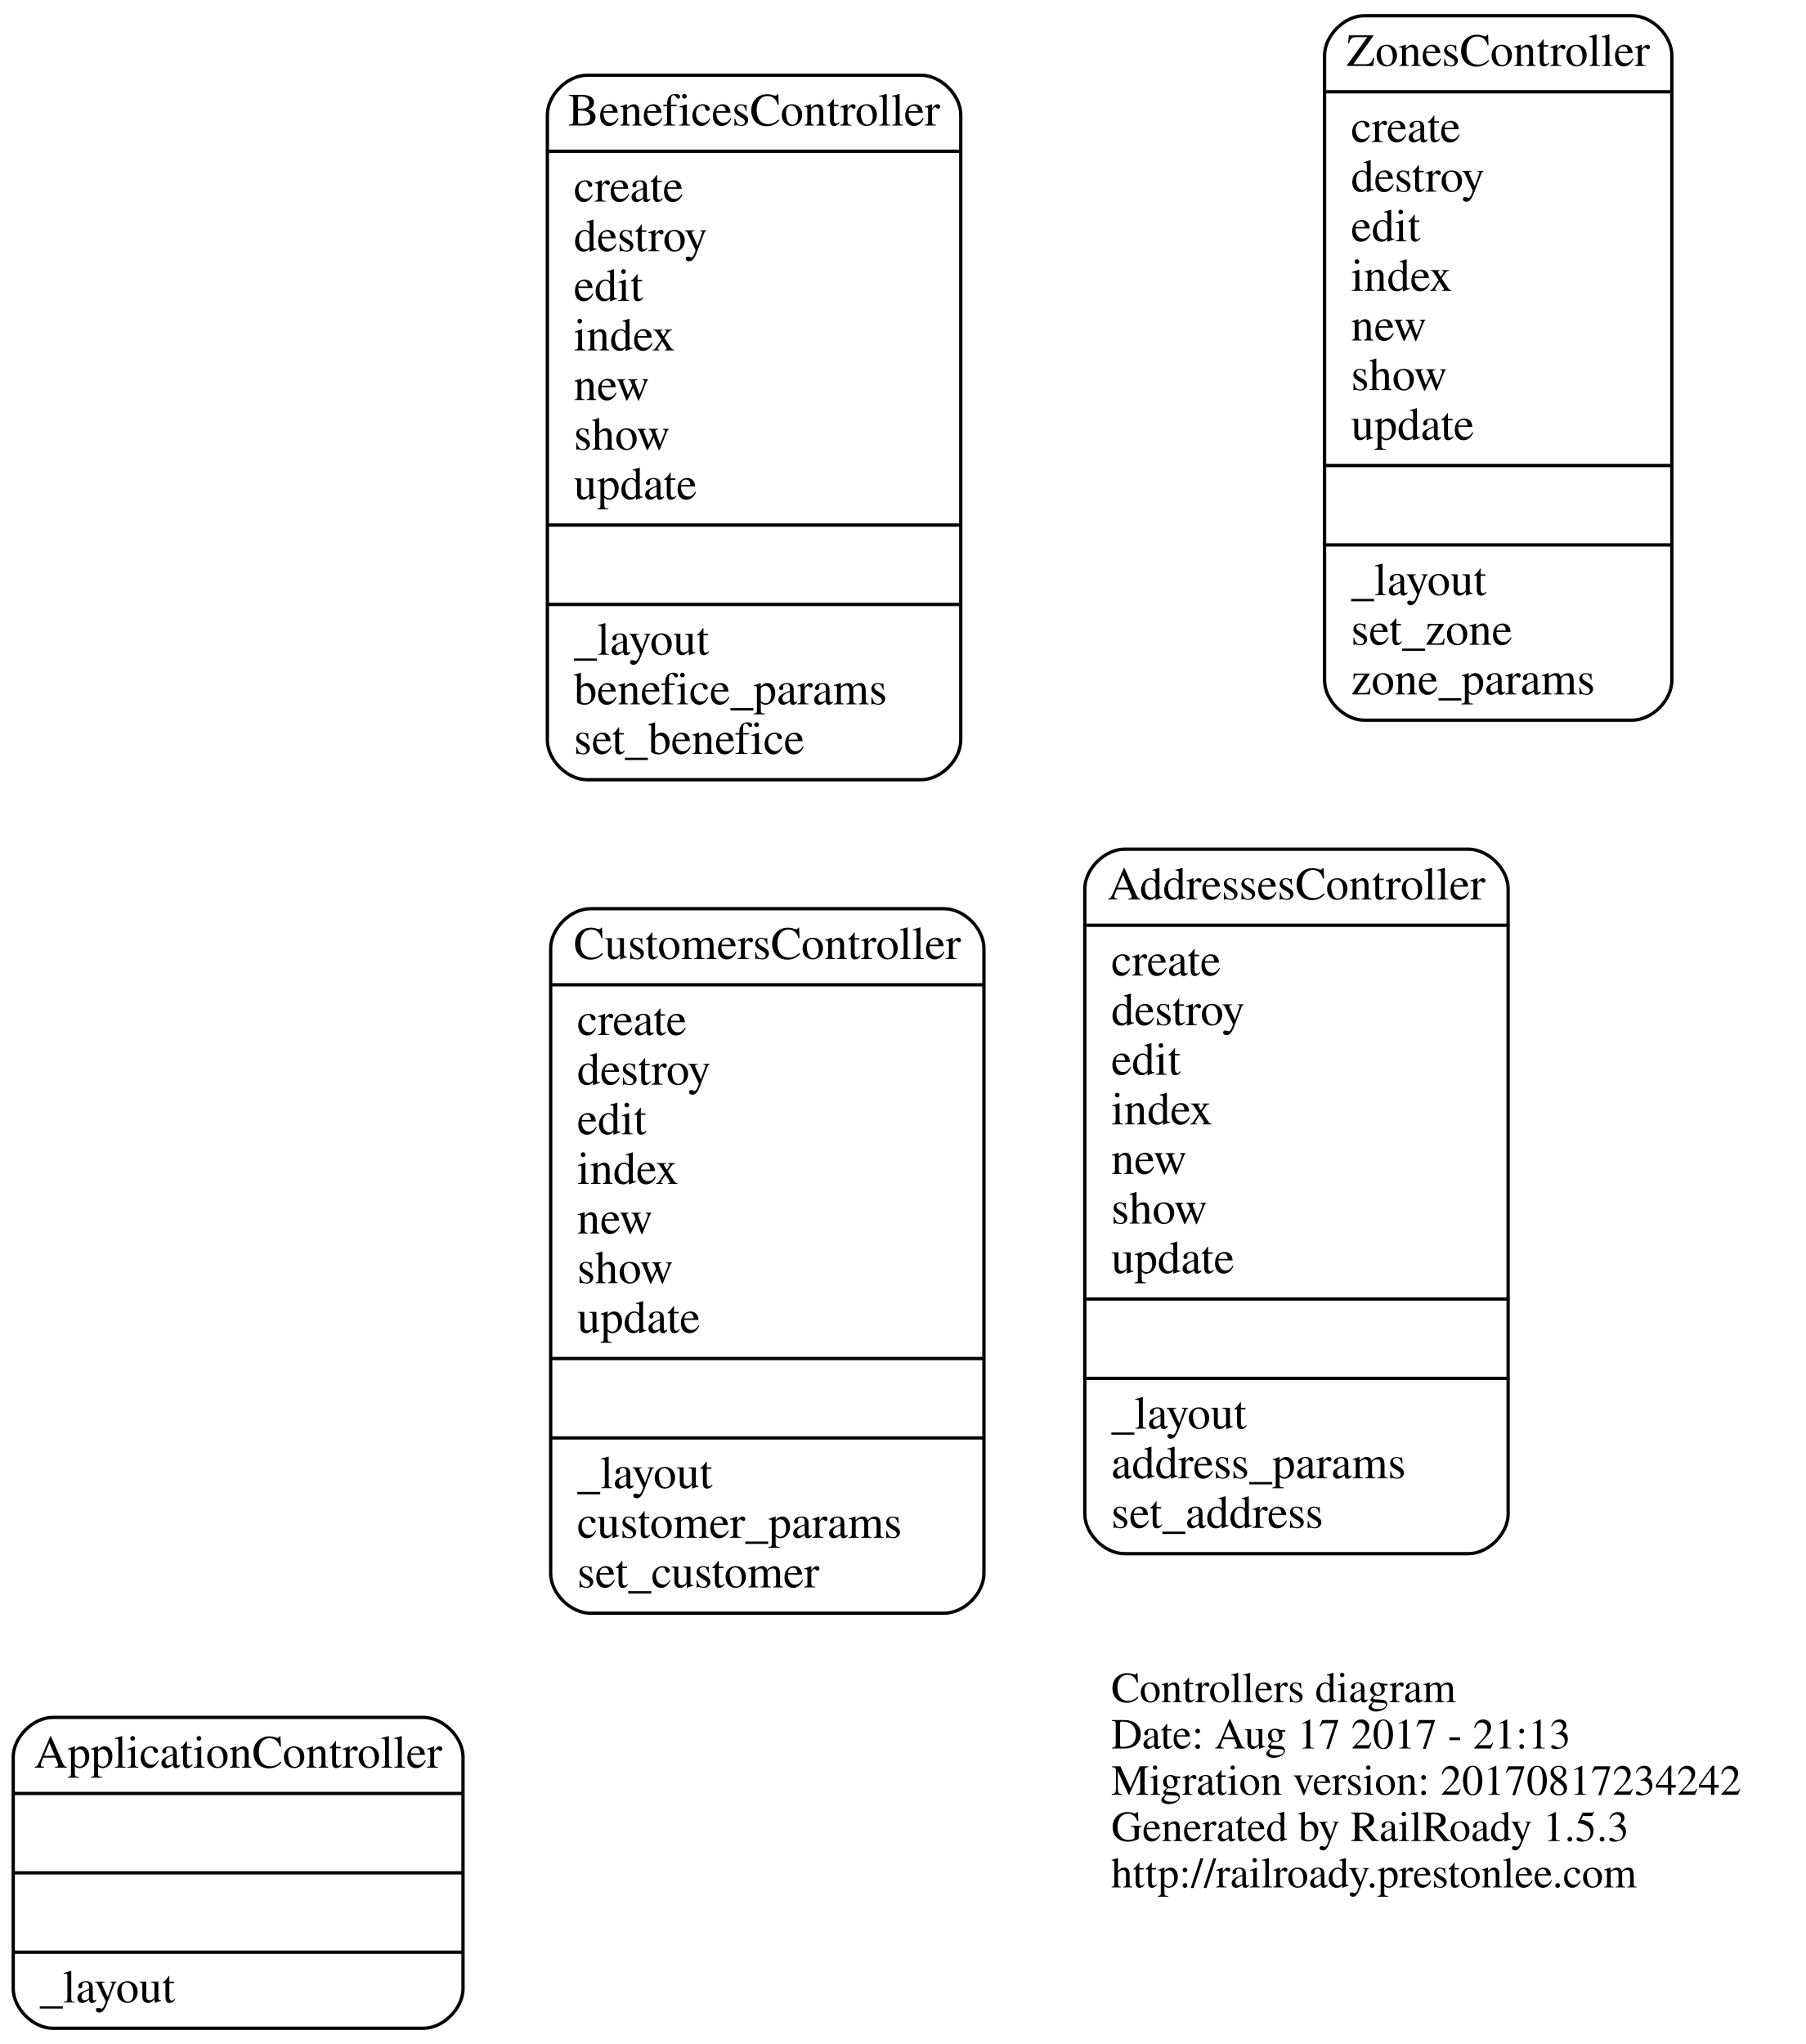
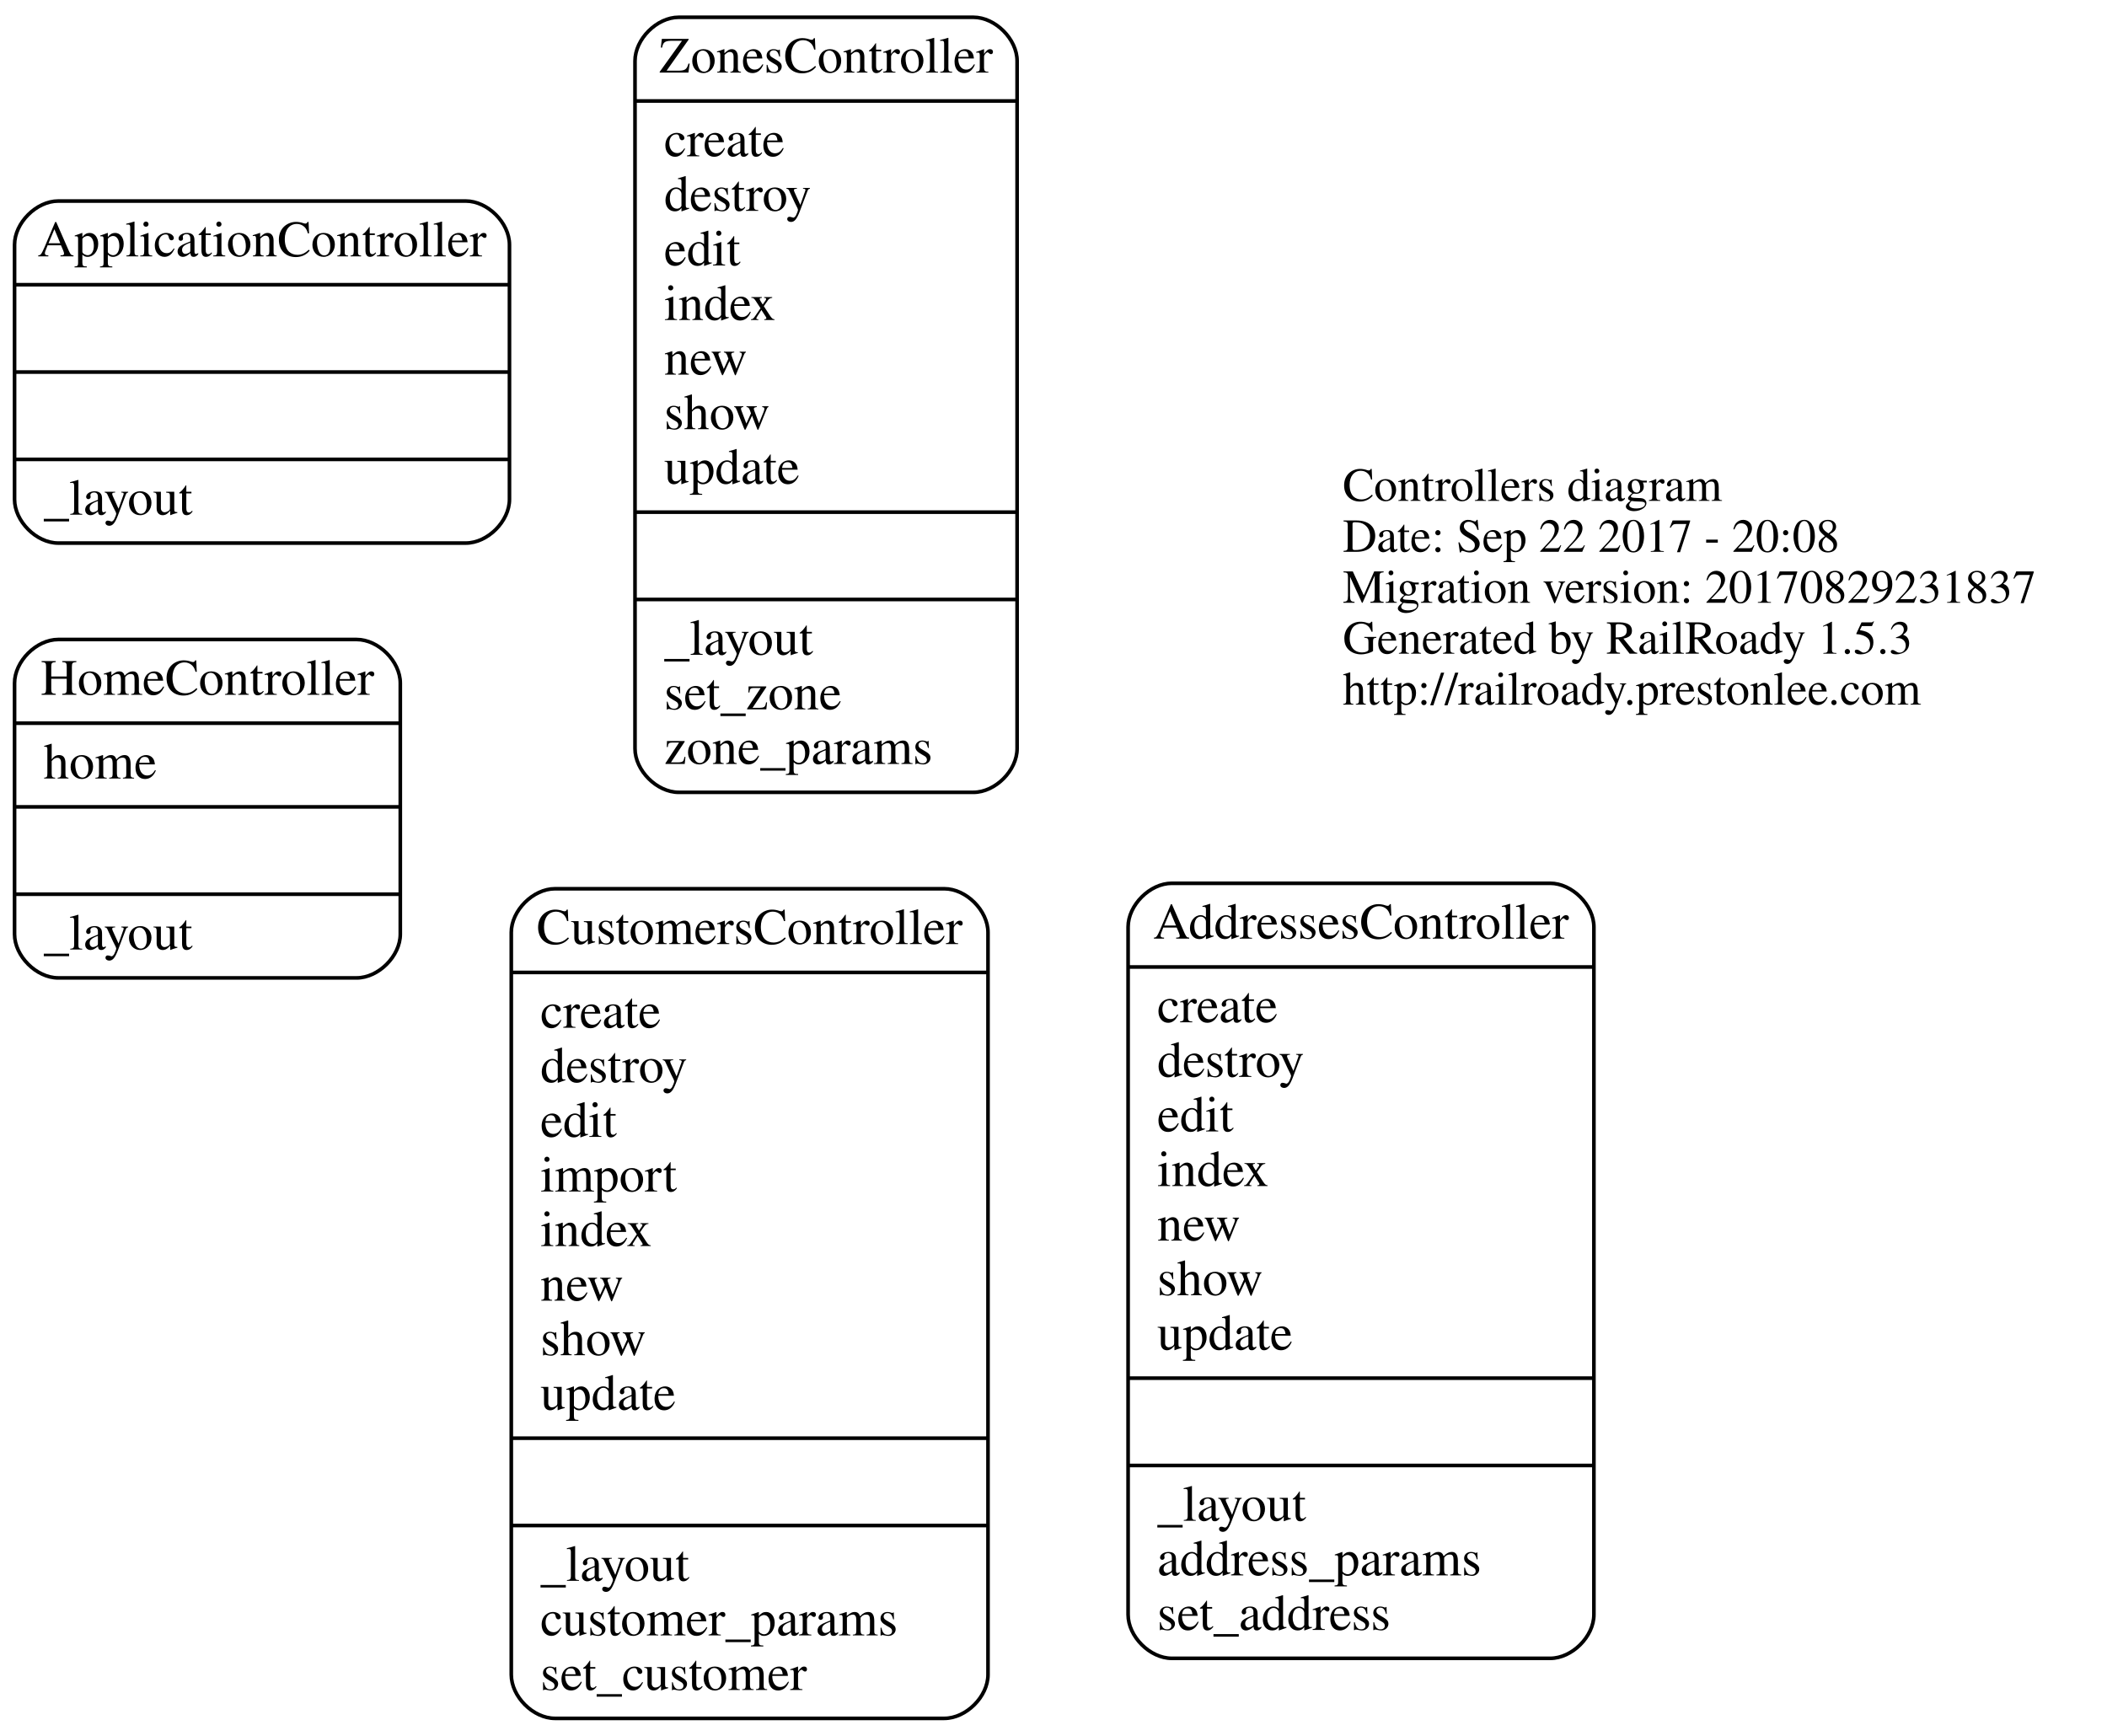
- <svg xmlns="http://www.w3.org/2000/svg" width="546pt" height="618pt" viewBox="0.00 0.00 546.00 617.50">
-   <g id="graph0" class="graph" transform="scale(1 1) rotate(0) translate(238 380)">
-     <polygon fill="none" stroke="none" points="-238,237.5 -238,-380 308,-380 308,237.5 -238,237.5" />
+ <svg xmlns="http://www.w3.org/2000/svg" width="579pt" height="477pt" viewBox="0.00 0.00 579.00 476.50">
+   <g id="graph0" class="graph" transform="scale(1 1) rotate(0) translate(208 354)">
+     <polygon fill="none" stroke="none" points="-208,122.5 -208,-354 371,-354 371,122.5 -208,122.5" />
    <g id="node1" class="node">
-       <text text-anchor="start" x="98" y="134.4" font-family="Times,serif" font-size="13.00">Controllers diagram</text>
-       <text text-anchor="start" x="98" y="148.4" font-family="Times,serif" font-size="13.00">Date: Aug 17 2017 - 21:13</text>
-       <text text-anchor="start" x="98" y="162.4" font-family="Times,serif" font-size="13.00">Migration version: 20170817234242</text>
-       <text text-anchor="start" x="98" y="176.4" font-family="Times,serif" font-size="13.00">Generated by RailRoady 1.5.3</text>
-       <text text-anchor="start" x="98" y="190.4" font-family="Times,serif" font-size="13.00">http://railroady.prestonlee.com</text>
+       <text text-anchor="start" x="161" y="-216.6" font-family="Times,serif" font-size="13.00">Controllers diagram</text>
+       <text text-anchor="start" x="161" y="-202.6" font-family="Times,serif" font-size="13.00">Date: Sep 22 2017 - 20:08</text>
+       <text text-anchor="start" x="161" y="-188.6" font-family="Times,serif" font-size="13.00">Migration version: 20170829231837</text>
+       <text text-anchor="start" x="161" y="-174.6" font-family="Times,serif" font-size="13.00">Generated by RailRoady 1.5.3</text>
+       <text text-anchor="start" x="161" y="-160.6" font-family="Times,serif" font-size="13.00">http://railroady.prestonlee.com</text>
    </g>
    <g id="node2" class="node">
-       <path fill="none" stroke="black" d="M174.5,-162.5C174.5,-162.5 255.5,-162.5 255.5,-162.5 261.5,-162.5 267.5,-168.5 267.5,-174.5 267.5,-174.5 267.5,-363.5 267.5,-363.5 267.5,-369.5 261.5,-375.5 255.5,-375.5 255.5,-375.5 174.5,-375.5 174.5,-375.5 168.5,-375.5 162.5,-369.5 162.5,-363.5 162.5,-363.5 162.5,-174.5 162.5,-174.5 162.5,-168.5 168.5,-162.5 174.5,-162.5" />
-       <text text-anchor="middle" x="215" y="-360.3" font-family="Times,serif" font-size="14.00">ZonesController</text>
-       <polyline fill="none" stroke="black" points="162.5,-352.5 267.5,-352.5 " />
-       <text text-anchor="start" x="170.5" y="-337.3" font-family="Times,serif" font-size="14.00">create</text>
-       <text text-anchor="start" x="170.5" y="-322.3" font-family="Times,serif" font-size="14.00">destroy</text>
-       <text text-anchor="start" x="170.5" y="-307.3" font-family="Times,serif" font-size="14.00">edit</text>
-       <text text-anchor="start" x="170.5" y="-292.3" font-family="Times,serif" font-size="14.00">index</text>
-       <text text-anchor="start" x="170.5" y="-277.3" font-family="Times,serif" font-size="14.00">new</text>
-       <text text-anchor="start" x="170.5" y="-262.3" font-family="Times,serif" font-size="14.00">show</text>
-       <text text-anchor="start" x="170.5" y="-247.3" font-family="Times,serif" font-size="14.00">update</text>
-       <polyline fill="none" stroke="black" points="162.5,-239.5 267.5,-239.5 " />
-       <polyline fill="none" stroke="black" points="162.5,-215.5 267.5,-215.5 " />
-       <text text-anchor="start" x="170.5" y="-200.3" font-family="Times,serif" font-size="14.00">_layout</text>
-       <text text-anchor="start" x="170.5" y="-185.3" font-family="Times,serif" font-size="14.00">set_zone</text>
-       <text text-anchor="start" x="170.5" y="-170.3" font-family="Times,serif" font-size="14.00">zone_params</text>
+       <path fill="none" stroke="black" d="M-21.5,-136.5C-21.5,-136.5 59.5,-136.5 59.5,-136.5 65.5,-136.5 71.5,-142.5 71.5,-148.5 71.5,-148.5 71.5,-337.5 71.5,-337.5 71.5,-343.5 65.5,-349.5 59.5,-349.5 59.5,-349.5 -21.5,-349.5 -21.5,-349.5 -27.5,-349.5 -33.5,-343.5 -33.5,-337.5 -33.5,-337.5 -33.5,-148.5 -33.5,-148.5 -33.5,-142.5 -27.5,-136.5 -21.5,-136.5" />
+       <text text-anchor="middle" x="19" y="-334.3" font-family="Times,serif" font-size="14.00">ZonesController</text>
+       <polyline fill="none" stroke="black" points="-33.5,-326.5 71.5,-326.5 " />
+       <text text-anchor="start" x="-25.5" y="-311.3" font-family="Times,serif" font-size="14.00">create</text>
+       <text text-anchor="start" x="-25.5" y="-296.3" font-family="Times,serif" font-size="14.00">destroy</text>
+       <text text-anchor="start" x="-25.5" y="-281.3" font-family="Times,serif" font-size="14.00">edit</text>
+       <text text-anchor="start" x="-25.5" y="-266.3" font-family="Times,serif" font-size="14.00">index</text>
+       <text text-anchor="start" x="-25.5" y="-251.3" font-family="Times,serif" font-size="14.00">new</text>
+       <text text-anchor="start" x="-25.5" y="-236.3" font-family="Times,serif" font-size="14.00">show</text>
+       <text text-anchor="start" x="-25.5" y="-221.3" font-family="Times,serif" font-size="14.00">update</text>
+       <polyline fill="none" stroke="black" points="-33.5,-213.5 71.5,-213.5 " />
+       <polyline fill="none" stroke="black" points="-33.5,-189.5 71.5,-189.5 " />
+       <text text-anchor="start" x="-25.5" y="-174.3" font-family="Times,serif" font-size="14.00">_layout</text>
+       <text text-anchor="start" x="-25.5" y="-159.3" font-family="Times,serif" font-size="14.00">set_zone</text>
+       <text text-anchor="start" x="-25.5" y="-144.3" font-family="Times,serif" font-size="14.00">zone_params</text>
    </g>
    <g id="node3" class="node">
-       <path fill="none" stroke="black" d="M-59.5,107.5C-59.5,107.5 47.5,107.5 47.5,107.5 53.5,107.5 59.5,101.5 59.5,95.5 59.5,95.5 59.5,-93.5 59.5,-93.5 59.5,-99.5 53.5,-105.5 47.5,-105.5 47.5,-105.5 -59.5,-105.5 -59.5,-105.5 -65.5,-105.5 -71.5,-99.5 -71.5,-93.5 -71.5,-93.5 -71.5,95.5 -71.5,95.5 -71.5,101.5 -65.5,107.5 -59.5,107.5" />
-       <text text-anchor="middle" x="-6" y="-90.3" font-family="Times,serif" font-size="14.00">CustomersController</text>
-       <polyline fill="none" stroke="black" points="-71.5,-82.5 59.5,-82.5 " />
-       <text text-anchor="start" x="-63.5" y="-67.3" font-family="Times,serif" font-size="14.00">create</text>
-       <text text-anchor="start" x="-63.5" y="-52.3" font-family="Times,serif" font-size="14.00">destroy</text>
-       <text text-anchor="start" x="-63.5" y="-37.3" font-family="Times,serif" font-size="14.00">edit</text>
-       <text text-anchor="start" x="-63.5" y="-22.3" font-family="Times,serif" font-size="14.00">index</text>
-       <text text-anchor="start" x="-63.5" y="-7.3" font-family="Times,serif" font-size="14.00">new</text>
-       <text text-anchor="start" x="-63.5" y="7.7" font-family="Times,serif" font-size="14.00">show</text>
-       <text text-anchor="start" x="-63.5" y="22.7" font-family="Times,serif" font-size="14.00">update</text>
-       <polyline fill="none" stroke="black" points="-71.5,30.5 59.5,30.5 " />
-       <polyline fill="none" stroke="black" points="-71.5,54.5 59.5,54.5 " />
-       <text text-anchor="start" x="-63.5" y="69.7" font-family="Times,serif" font-size="14.00">_layout</text>
-       <text text-anchor="start" x="-63.5" y="84.7" font-family="Times,serif" font-size="14.00">customer_params</text>
-       <text text-anchor="start" x="-63.5" y="99.7" font-family="Times,serif" font-size="14.00">set_customer</text>
+       <path fill="none" stroke="black" d="M-55.5,118C-55.5,118 51.5,118 51.5,118 57.5,118 63.5,112 63.5,106 63.5,106 63.5,-98 63.5,-98 63.5,-104 57.5,-110 51.5,-110 51.5,-110 -55.5,-110 -55.5,-110 -61.5,-110 -67.5,-104 -67.5,-98 -67.5,-98 -67.5,106 -67.5,106 -67.5,112 -61.5,118 -55.5,118" />
+       <text text-anchor="middle" x="-2" y="-94.8" font-family="Times,serif" font-size="14.00">CustomersController</text>
+       <polyline fill="none" stroke="black" points="-67.5,-87 63.5,-87 " />
+       <text text-anchor="start" x="-59.5" y="-71.8" font-family="Times,serif" font-size="14.00">create</text>
+       <text text-anchor="start" x="-59.5" y="-56.8" font-family="Times,serif" font-size="14.00">destroy</text>
+       <text text-anchor="start" x="-59.5" y="-41.8" font-family="Times,serif" font-size="14.00">edit</text>
+       <text text-anchor="start" x="-59.5" y="-26.8" font-family="Times,serif" font-size="14.00">import</text>
+       <text text-anchor="start" x="-59.5" y="-11.8" font-family="Times,serif" font-size="14.00">index</text>
+       <text text-anchor="start" x="-59.5" y="3.2" font-family="Times,serif" font-size="14.00">new</text>
+       <text text-anchor="start" x="-59.5" y="18.2" font-family="Times,serif" font-size="14.00">show</text>
+       <text text-anchor="start" x="-59.5" y="33.2" font-family="Times,serif" font-size="14.00">update</text>
+       <polyline fill="none" stroke="black" points="-67.5,41 63.5,41 " />
+       <polyline fill="none" stroke="black" points="-67.5,65 63.5,65 " />
+       <text text-anchor="start" x="-59.5" y="80.2" font-family="Times,serif" font-size="14.00">_layout</text>
+       <text text-anchor="start" x="-59.5" y="95.2" font-family="Times,serif" font-size="14.00">customer_params</text>
+       <text text-anchor="start" x="-59.5" y="110.2" font-family="Times,serif" font-size="14.00">set_customer</text>
    </g>
    <g id="node4" class="node">
-       <path fill="none" stroke="black" d="M102,89.5C102,89.5 206,89.5 206,89.5 212,89.5 218,83.5 218,77.5 218,77.5 218,-111.5 218,-111.5 218,-117.5 212,-123.5 206,-123.5 206,-123.5 102,-123.5 102,-123.5 96,-123.5 90,-117.5 90,-111.5 90,-111.5 90,77.5 90,77.5 90,83.5 96,89.5 102,89.5" />
-       <text text-anchor="middle" x="154" y="-108.3" font-family="Times,serif" font-size="14.00">AddressesController</text>
-       <polyline fill="none" stroke="black" points="90,-100.5 218,-100.5 " />
-       <text text-anchor="start" x="98" y="-85.3" font-family="Times,serif" font-size="14.00">create</text>
-       <text text-anchor="start" x="98" y="-70.3" font-family="Times,serif" font-size="14.00">destroy</text>
-       <text text-anchor="start" x="98" y="-55.3" font-family="Times,serif" font-size="14.00">edit</text>
-       <text text-anchor="start" x="98" y="-40.3" font-family="Times,serif" font-size="14.00">index</text>
-       <text text-anchor="start" x="98" y="-25.3" font-family="Times,serif" font-size="14.00">new</text>
-       <text text-anchor="start" x="98" y="-10.3" font-family="Times,serif" font-size="14.00">show</text>
-       <text text-anchor="start" x="98" y="4.7" font-family="Times,serif" font-size="14.00">update</text>
-       <polyline fill="none" stroke="black" points="90,12.5 218,12.5 " />
-       <polyline fill="none" stroke="black" points="90,36.5 218,36.5 " />
-       <text text-anchor="start" x="98" y="51.7" font-family="Times,serif" font-size="14.00">_layout</text>
-       <text text-anchor="start" x="98" y="66.7" font-family="Times,serif" font-size="14.00">address_params</text>
-       <text text-anchor="start" x="98" y="81.7" font-family="Times,serif" font-size="14.00">set_address</text>
+       <path fill="none" stroke="black" d="M-192,-85.5C-192,-85.5 -110,-85.5 -110,-85.5 -104,-85.5 -98,-91.5 -98,-97.5 -98,-97.5 -98,-166.5 -98,-166.5 -98,-172.5 -104,-178.5 -110,-178.5 -110,-178.5 -192,-178.5 -192,-178.5 -198,-178.5 -204,-172.5 -204,-166.5 -204,-166.5 -204,-97.5 -204,-97.5 -204,-91.5 -198,-85.5 -192,-85.5" />
+       <text text-anchor="middle" x="-151" y="-163.3" font-family="Times,serif" font-size="14.00">HomeController</text>
+       <polyline fill="none" stroke="black" points="-204,-155.5 -98,-155.5 " />
+       <text text-anchor="start" x="-196" y="-140.3" font-family="Times,serif" font-size="14.00">home</text>
+       <polyline fill="none" stroke="black" points="-204,-132.5 -98,-132.5 " />
+       <polyline fill="none" stroke="black" points="-204,-108.5 -98,-108.5 " />
+       <text text-anchor="start" x="-196" y="-93.3" font-family="Times,serif" font-size="14.00">_layout</text>
    </g>
    <g id="node5" class="node">
-       <path fill="none" stroke="black" d="M-222,233C-222,233 -110,233 -110,233 -104,233 -98,227 -98,221 -98,221 -98,151 -98,151 -98,145 -104,139 -110,139 -110,139 -222,139 -222,139 -228,139 -234,145 -234,151 -234,151 -234,221 -234,221 -234,227 -228,233 -222,233" />
-       <text text-anchor="middle" x="-166" y="154.2" font-family="Times,serif" font-size="14.00">ApplicationController</text>
-       <polyline fill="none" stroke="black" points="-234,162 -98,162 " />
-       <polyline fill="none" stroke="black" points="-234,186 -98,186 " />
-       <polyline fill="none" stroke="black" points="-234,210 -98,210 " />
-       <text text-anchor="start" x="-226" y="225.2" font-family="Times,serif" font-size="14.00">_layout</text>
+       <path fill="none" stroke="black" d="M114,101.5C114,101.5 218,101.5 218,101.5 224,101.5 230,95.5 230,89.5 230,89.5 230,-99.5 230,-99.5 230,-105.5 224,-111.5 218,-111.5 218,-111.5 114,-111.5 114,-111.5 108,-111.5 102,-105.5 102,-99.5 102,-99.5 102,89.5 102,89.5 102,95.5 108,101.5 114,101.5" />
+       <text text-anchor="middle" x="166" y="-96.3" font-family="Times,serif" font-size="14.00">AddressesController</text>
+       <polyline fill="none" stroke="black" points="102,-88.5 230,-88.5 " />
+       <text text-anchor="start" x="110" y="-73.3" font-family="Times,serif" font-size="14.00">create</text>
+       <text text-anchor="start" x="110" y="-58.3" font-family="Times,serif" font-size="14.00">destroy</text>
+       <text text-anchor="start" x="110" y="-43.3" font-family="Times,serif" font-size="14.00">edit</text>
+       <text text-anchor="start" x="110" y="-28.3" font-family="Times,serif" font-size="14.00">index</text>
+       <text text-anchor="start" x="110" y="-13.3" font-family="Times,serif" font-size="14.00">new</text>
+       <text text-anchor="start" x="110" y="1.7" font-family="Times,serif" font-size="14.00">show</text>
+       <text text-anchor="start" x="110" y="16.7" font-family="Times,serif" font-size="14.00">update</text>
+       <polyline fill="none" stroke="black" points="102,24.5 230,24.5 " />
+       <polyline fill="none" stroke="black" points="102,48.5 230,48.5 " />
+       <text text-anchor="start" x="110" y="63.7" font-family="Times,serif" font-size="14.00">_layout</text>
+       <text text-anchor="start" x="110" y="78.7" font-family="Times,serif" font-size="14.00">address_params</text>
+       <text text-anchor="start" x="110" y="93.7" font-family="Times,serif" font-size="14.00">set_address</text>
    </g>
    <g id="node6" class="node">
-       <path fill="none" stroke="black" d="M-60.5,-144.5C-60.5,-144.5 40.5,-144.5 40.5,-144.5 46.5,-144.5 52.5,-150.5 52.5,-156.5 52.5,-156.5 52.5,-345.5 52.5,-345.5 52.5,-351.5 46.5,-357.5 40.5,-357.5 40.5,-357.5 -60.5,-357.5 -60.5,-357.5 -66.5,-357.5 -72.5,-351.5 -72.5,-345.5 -72.5,-345.5 -72.5,-156.5 -72.5,-156.5 -72.5,-150.5 -66.5,-144.5 -60.5,-144.5" />
-       <text text-anchor="middle" x="-10" y="-342.3" font-family="Times,serif" font-size="14.00">BeneficesController</text>
-       <polyline fill="none" stroke="black" points="-72.5,-334.5 52.5,-334.5 " />
-       <text text-anchor="start" x="-64.5" y="-319.3" font-family="Times,serif" font-size="14.00">create</text>
-       <text text-anchor="start" x="-64.5" y="-304.3" font-family="Times,serif" font-size="14.00">destroy</text>
-       <text text-anchor="start" x="-64.5" y="-289.3" font-family="Times,serif" font-size="14.00">edit</text>
-       <text text-anchor="start" x="-64.5" y="-274.3" font-family="Times,serif" font-size="14.00">index</text>
-       <text text-anchor="start" x="-64.5" y="-259.3" font-family="Times,serif" font-size="14.00">new</text>
-       <text text-anchor="start" x="-64.5" y="-244.3" font-family="Times,serif" font-size="14.00">show</text>
-       <text text-anchor="start" x="-64.5" y="-229.3" font-family="Times,serif" font-size="14.00">update</text>
-       <polyline fill="none" stroke="black" points="-72.5,-221.5 52.5,-221.5 " />
-       <polyline fill="none" stroke="black" points="-72.5,-197.5 52.5,-197.5 " />
-       <text text-anchor="start" x="-64.5" y="-182.3" font-family="Times,serif" font-size="14.00">_layout</text>
-       <text text-anchor="start" x="-64.5" y="-167.3" font-family="Times,serif" font-size="14.00">benefice_params</text>
-       <text text-anchor="start" x="-64.5" y="-152.3" font-family="Times,serif" font-size="14.00">set_benefice</text>
+       <path fill="none" stroke="black" d="M-192,-205C-192,-205 -80,-205 -80,-205 -74,-205 -68,-211 -68,-217 -68,-217 -68,-287 -68,-287 -68,-293 -74,-299 -80,-299 -80,-299 -192,-299 -192,-299 -198,-299 -204,-293 -204,-287 -204,-287 -204,-217 -204,-217 -204,-211 -198,-205 -192,-205" />
+       <text text-anchor="middle" x="-136" y="-283.8" font-family="Times,serif" font-size="14.00">ApplicationController</text>
+       <polyline fill="none" stroke="black" points="-204,-276 -68,-276 " />
+       <polyline fill="none" stroke="black" points="-204,-252 -68,-252 " />
+       <polyline fill="none" stroke="black" points="-204,-228 -68,-228 " />
+       <text text-anchor="start" x="-196" y="-212.8" font-family="Times,serif" font-size="14.00">_layout</text>
    </g>
  </g>
</svg>
